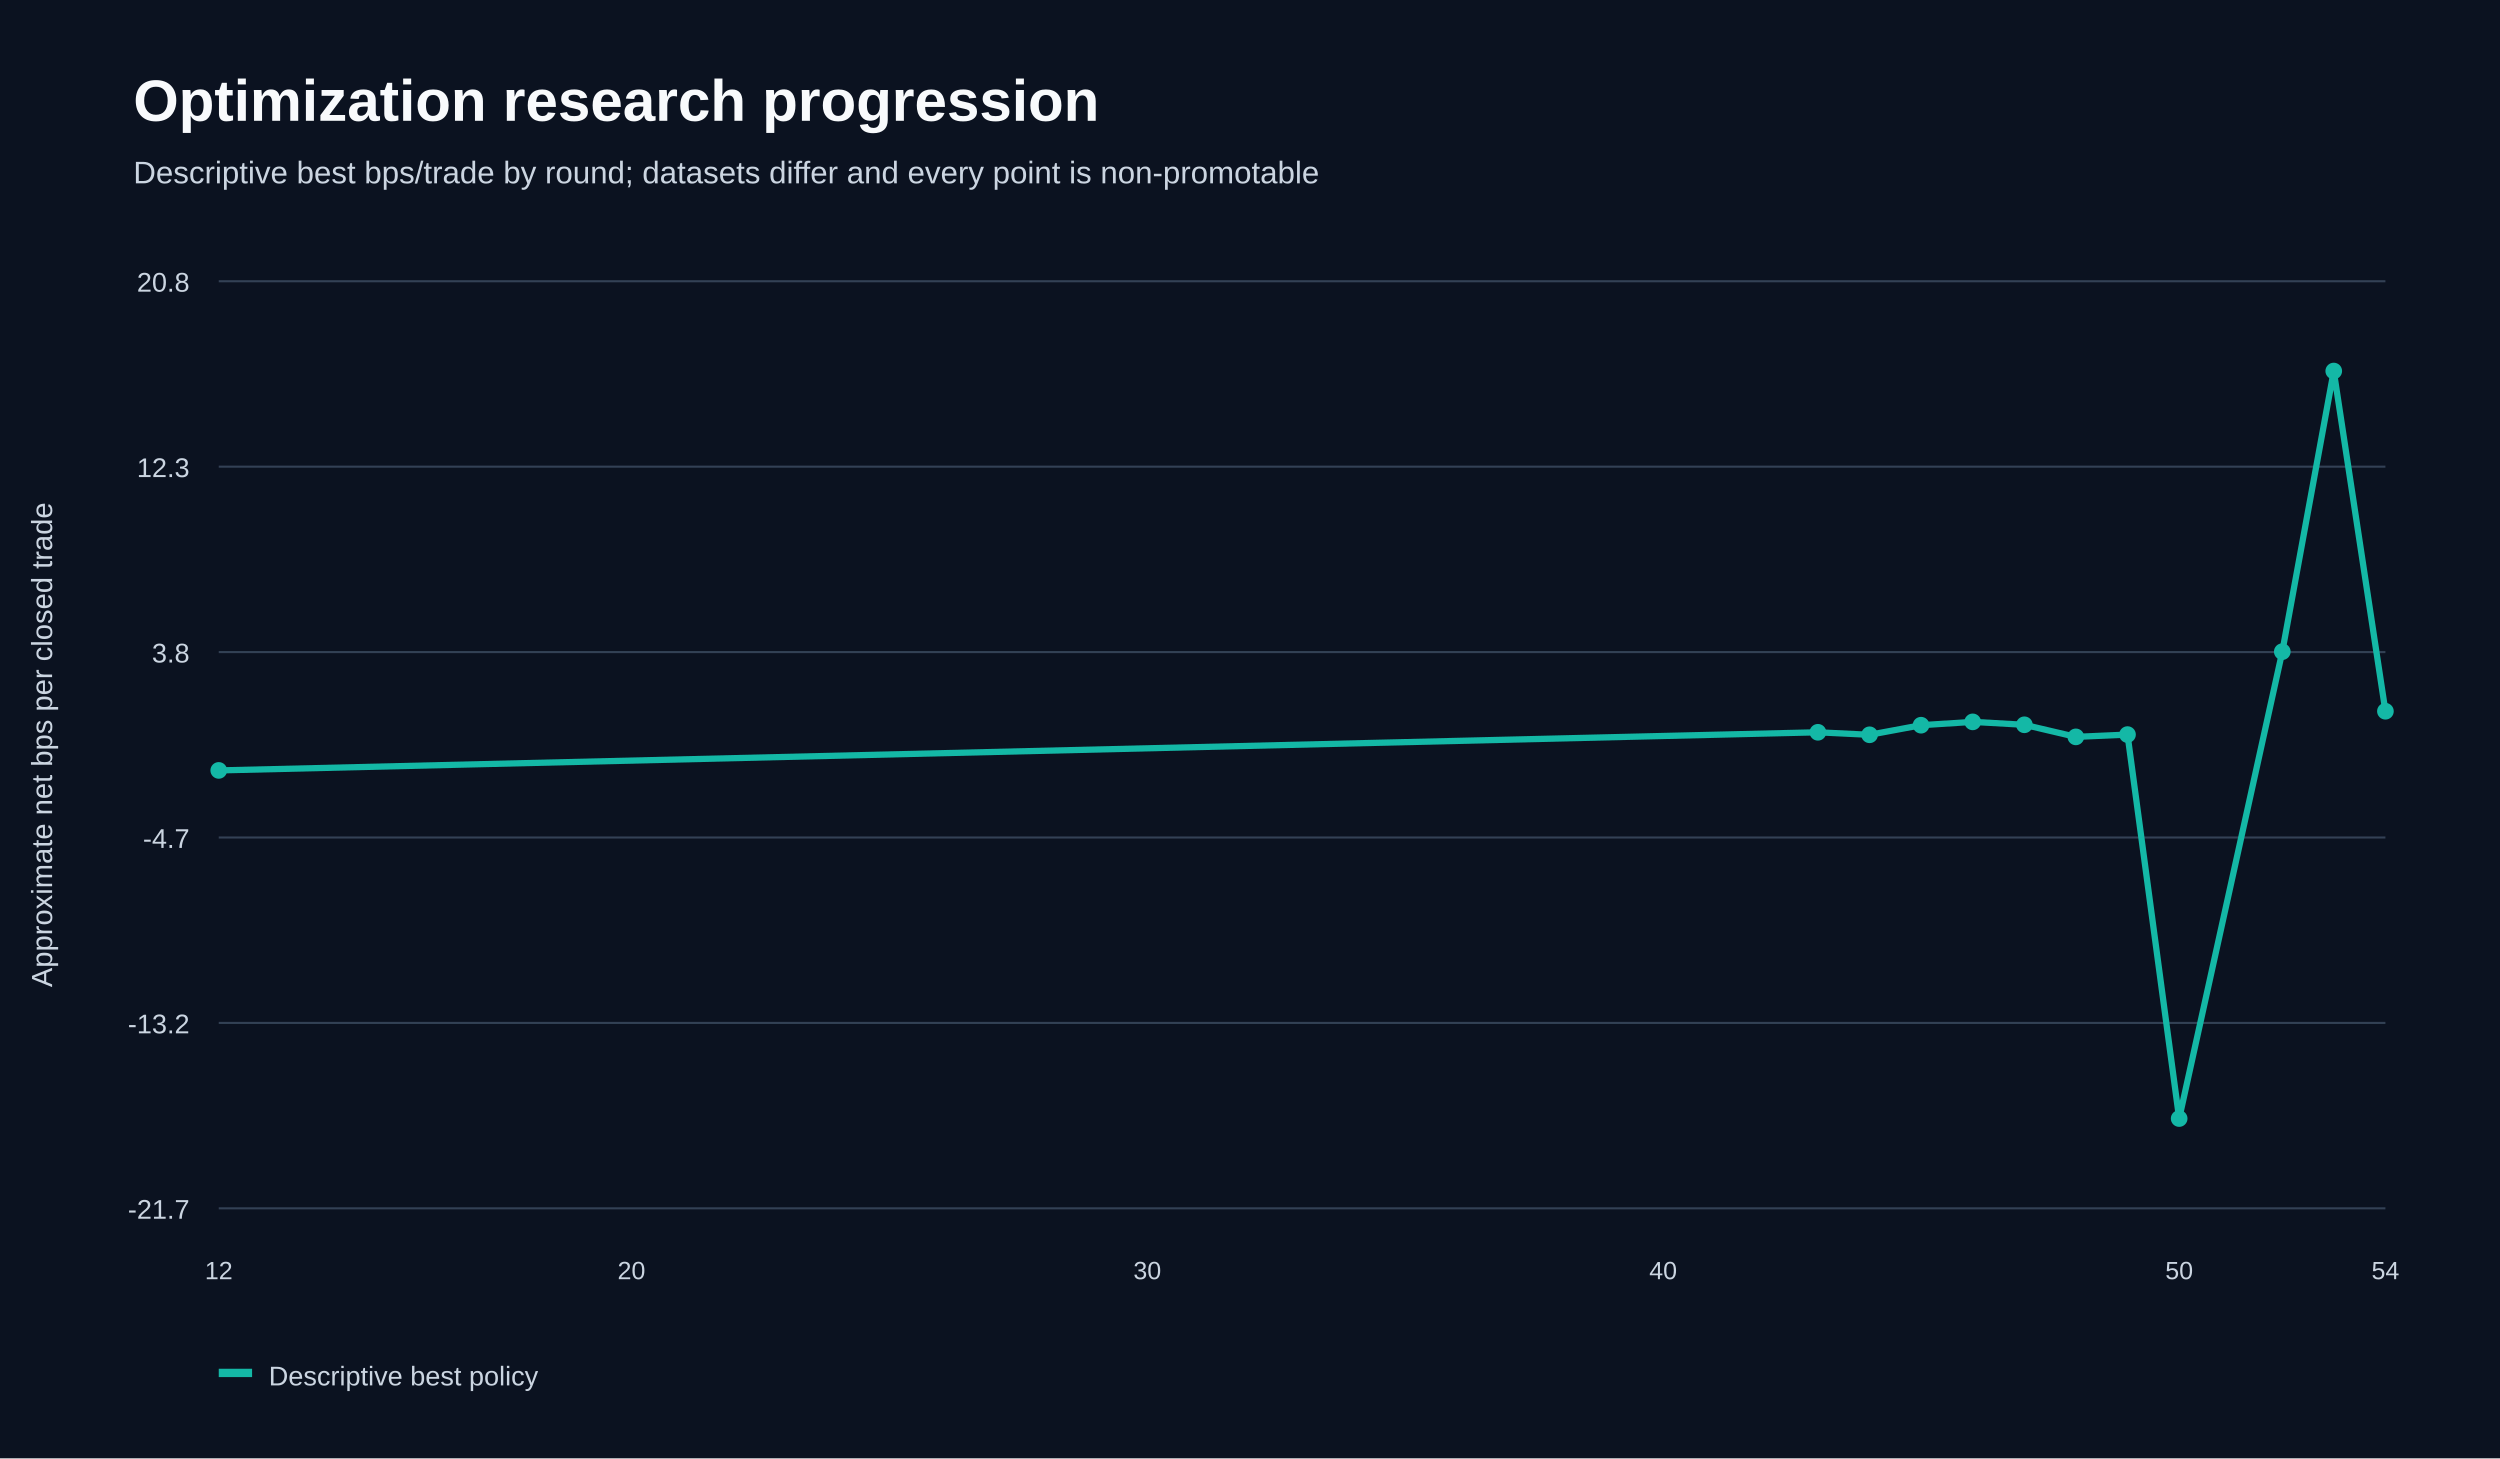
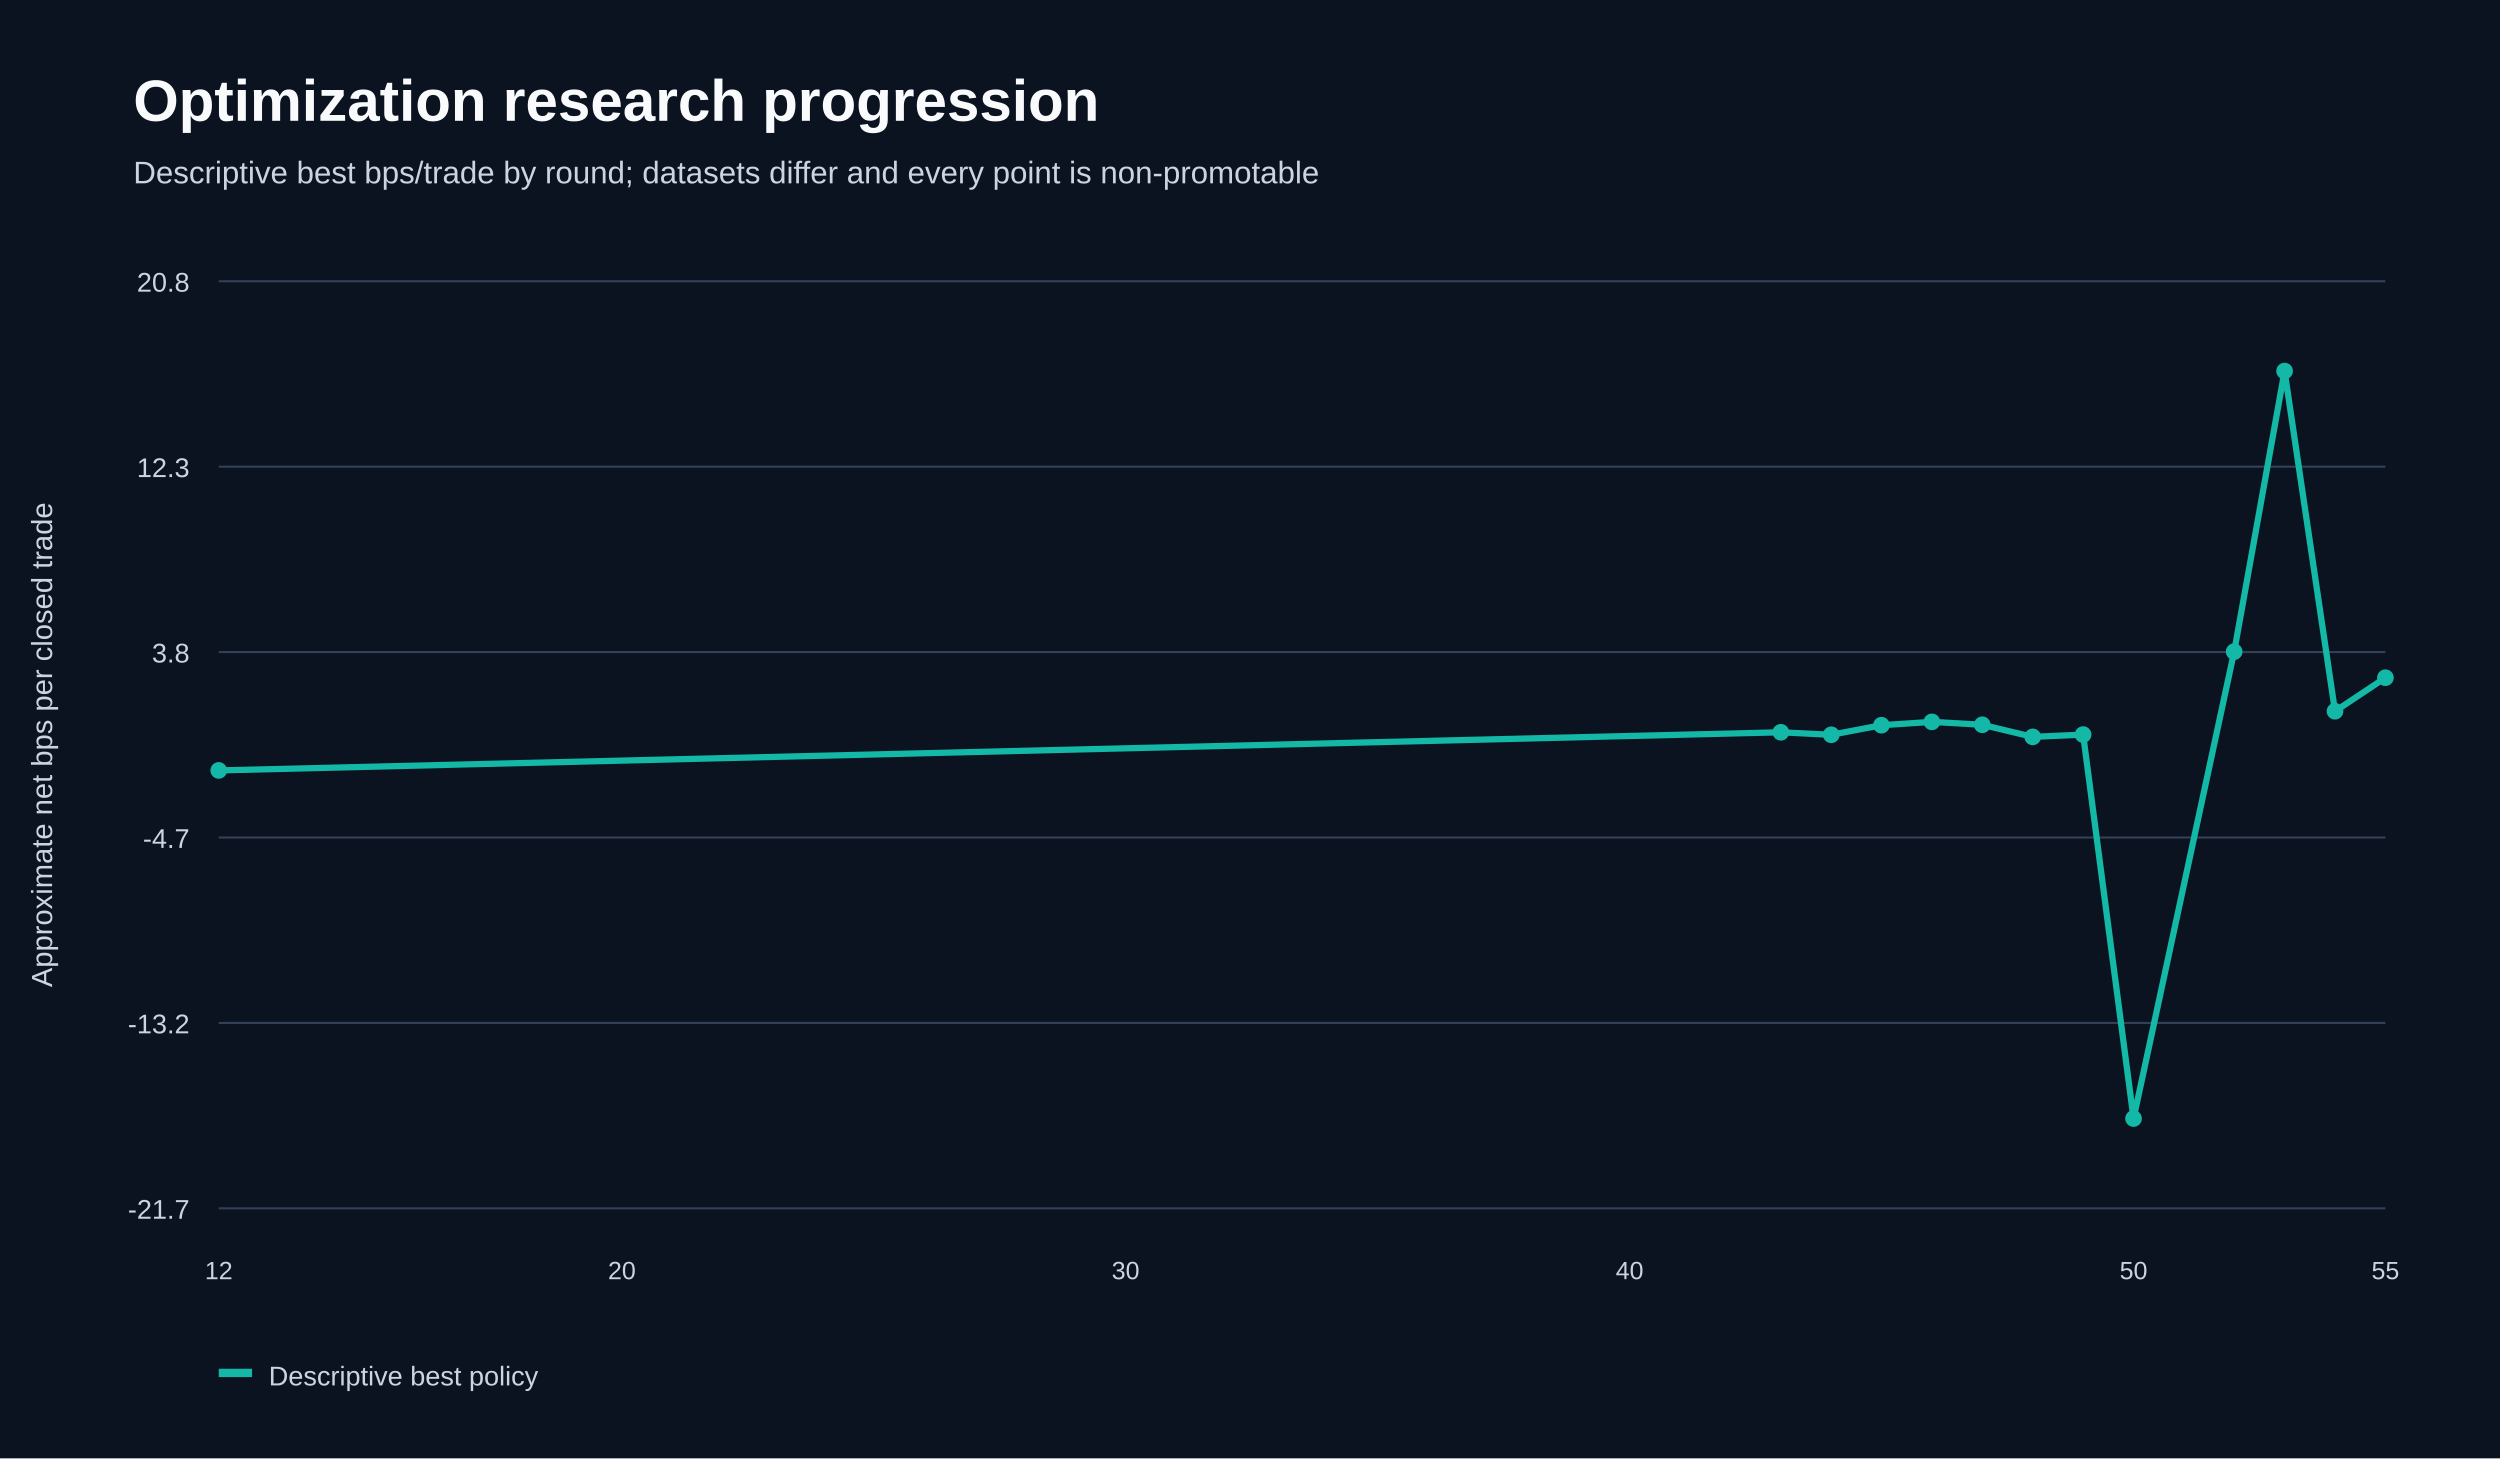
<svg xmlns="http://www.w3.org/2000/svg" width="1200" height="700" viewBox="0 0 1200 700" role="img">
  <rect width="1200" height="700" fill="#0b1220" />
  <text x="64" y="58" fill="#f8fafc" font-family="Segoe UI,Arial,sans-serif" font-size="28" font-weight="700">Optimization research progression</text>
  <text x="64" y="88" fill="#cbd5e1" font-family="Segoe UI,Arial,sans-serif" font-size="15">Descriptive best bps/trade by round; datasets differ and every point is non-promotable</text>
  <line x1="105" y1="580.0" x2="1145" y2="580.0" stroke="#334155" />
  <text x="91" y="585.0" text-anchor="end" fill="#cbd5e1" font-family="Segoe UI,Arial,sans-serif" font-size="13">-21.7</text>
  <line x1="105" y1="491.0" x2="1145" y2="491.0" stroke="#334155" />
  <text x="91" y="496.0" text-anchor="end" fill="#cbd5e1" font-family="Segoe UI,Arial,sans-serif" font-size="13">-13.2</text>
  <line x1="105" y1="402.0" x2="1145" y2="402.0" stroke="#334155" />
  <text x="91" y="407.0" text-anchor="end" fill="#cbd5e1" font-family="Segoe UI,Arial,sans-serif" font-size="13">-4.7</text>
  <line x1="105" y1="313.0" x2="1145" y2="313.0" stroke="#334155" />
  <text x="91" y="318.0" text-anchor="end" fill="#cbd5e1" font-family="Segoe UI,Arial,sans-serif" font-size="13">3.8</text>
  <line x1="105" y1="224.0" x2="1145" y2="224.0" stroke="#334155" />
  <text x="91" y="229.0" text-anchor="end" fill="#cbd5e1" font-family="Segoe UI,Arial,sans-serif" font-size="13">12.3</text>
  <line x1="105" y1="135.0" x2="1145" y2="135.0" stroke="#334155" />
  <text x="91" y="140.0" text-anchor="end" fill="#cbd5e1" font-family="Segoe UI,Arial,sans-serif" font-size="13">20.8</text>
  <text x="105.0" y="614" text-anchor="middle" fill="#cbd5e1" font-family="Segoe UI,Arial,sans-serif" font-size="12">12</text>
-   <text x="1145.0" y="614" text-anchor="middle" fill="#cbd5e1" font-family="Segoe UI,Arial,sans-serif" font-size="12">54</text>
-   <text x="303.1" y="614" text-anchor="middle" fill="#cbd5e1" font-family="Segoe UI,Arial,sans-serif" font-size="12">20</text>
-   <text x="550.7" y="614" text-anchor="middle" fill="#cbd5e1" font-family="Segoe UI,Arial,sans-serif" font-size="12">30</text>
-   <text x="798.3" y="614" text-anchor="middle" fill="#cbd5e1" font-family="Segoe UI,Arial,sans-serif" font-size="12">40</text>
-   <text x="1046.0" y="614" text-anchor="middle" fill="#cbd5e1" font-family="Segoe UI,Arial,sans-serif" font-size="12">50</text>
-   <path d="M 105.0 369.8 L 872.6 351.5 L 897.4 352.7 L 922.1 348.1 L 946.9 346.5 L 971.7 347.9 L 996.4 353.7 L 1021.2 352.6 L 1046.0 536.9 L 1095.5 312.8 L 1120.2 178.1 L 1145.0 341.4" fill="none" stroke="#14b8a6" stroke-width="3" stroke-linejoin="round" />
+   <text x="1145.0" y="614" text-anchor="middle" fill="#cbd5e1" font-family="Segoe UI,Arial,sans-serif" font-size="12">55</text>
+   <text x="298.5" y="614" text-anchor="middle" fill="#cbd5e1" font-family="Segoe UI,Arial,sans-serif" font-size="12">20</text>
+   <text x="540.3" y="614" text-anchor="middle" fill="#cbd5e1" font-family="Segoe UI,Arial,sans-serif" font-size="12">30</text>
+   <text x="782.2" y="614" text-anchor="middle" fill="#cbd5e1" font-family="Segoe UI,Arial,sans-serif" font-size="12">40</text>
+   <text x="1024.1" y="614" text-anchor="middle" fill="#cbd5e1" font-family="Segoe UI,Arial,sans-serif" font-size="12">50</text>
+   <path d="M 105.0 369.8 L 854.8 351.5 L 879.0 352.7 L 903.1 348.1 L 927.3 346.5 L 951.5 347.9 L 975.7 353.7 L 999.9 352.6 L 1024.1 536.9 L 1072.4 312.8 L 1096.6 178.1 L 1120.8 341.4 L 1145.0 325.3" fill="none" stroke="#14b8a6" stroke-width="3" stroke-linejoin="round" />
  <circle cx="105.0" cy="369.8" r="4" fill="#14b8a6" />
-   <circle cx="872.6" cy="351.5" r="4" fill="#14b8a6" />
-   <circle cx="897.4" cy="352.7" r="4" fill="#14b8a6" />
-   <circle cx="922.1" cy="348.1" r="4" fill="#14b8a6" />
-   <circle cx="946.9" cy="346.5" r="4" fill="#14b8a6" />
-   <circle cx="971.7" cy="347.9" r="4" fill="#14b8a6" />
-   <circle cx="996.4" cy="353.7" r="4" fill="#14b8a6" />
-   <circle cx="1021.2" cy="352.6" r="4" fill="#14b8a6" />
-   <circle cx="1046.0" cy="536.9" r="4" fill="#14b8a6" />
-   <circle cx="1095.5" cy="312.8" r="4" fill="#14b8a6" />
-   <circle cx="1120.2" cy="178.1" r="4" fill="#14b8a6" />
-   <circle cx="1145.0" cy="341.4" r="4" fill="#14b8a6" />
+   <circle cx="854.8" cy="351.5" r="4" fill="#14b8a6" />
+   <circle cx="879.0" cy="352.7" r="4" fill="#14b8a6" />
+   <circle cx="903.1" cy="348.1" r="4" fill="#14b8a6" />
+   <circle cx="927.3" cy="346.5" r="4" fill="#14b8a6" />
+   <circle cx="951.5" cy="347.9" r="4" fill="#14b8a6" />
+   <circle cx="975.7" cy="353.7" r="4" fill="#14b8a6" />
+   <circle cx="999.9" cy="352.6" r="4" fill="#14b8a6" />
+   <circle cx="1024.1" cy="536.9" r="4" fill="#14b8a6" />
+   <circle cx="1072.4" cy="312.8" r="4" fill="#14b8a6" />
+   <circle cx="1096.6" cy="178.1" r="4" fill="#14b8a6" />
+   <circle cx="1120.8" cy="341.4" r="4" fill="#14b8a6" />
+   <circle cx="1145.0" cy="325.3" r="4" fill="#14b8a6" />
  <rect x="105" y="657" width="16" height="4" fill="#14b8a6" />
  <text x="129" y="665" fill="#cbd5e1" font-family="Segoe UI,Arial,sans-serif" font-size="13">Descriptive best policy</text>
  <text transform="translate(25 357.5) rotate(-90)" text-anchor="middle" fill="#cbd5e1" font-family="Segoe UI,Arial,sans-serif" font-size="14">Approximate net bps per closed trade</text>
</svg>
